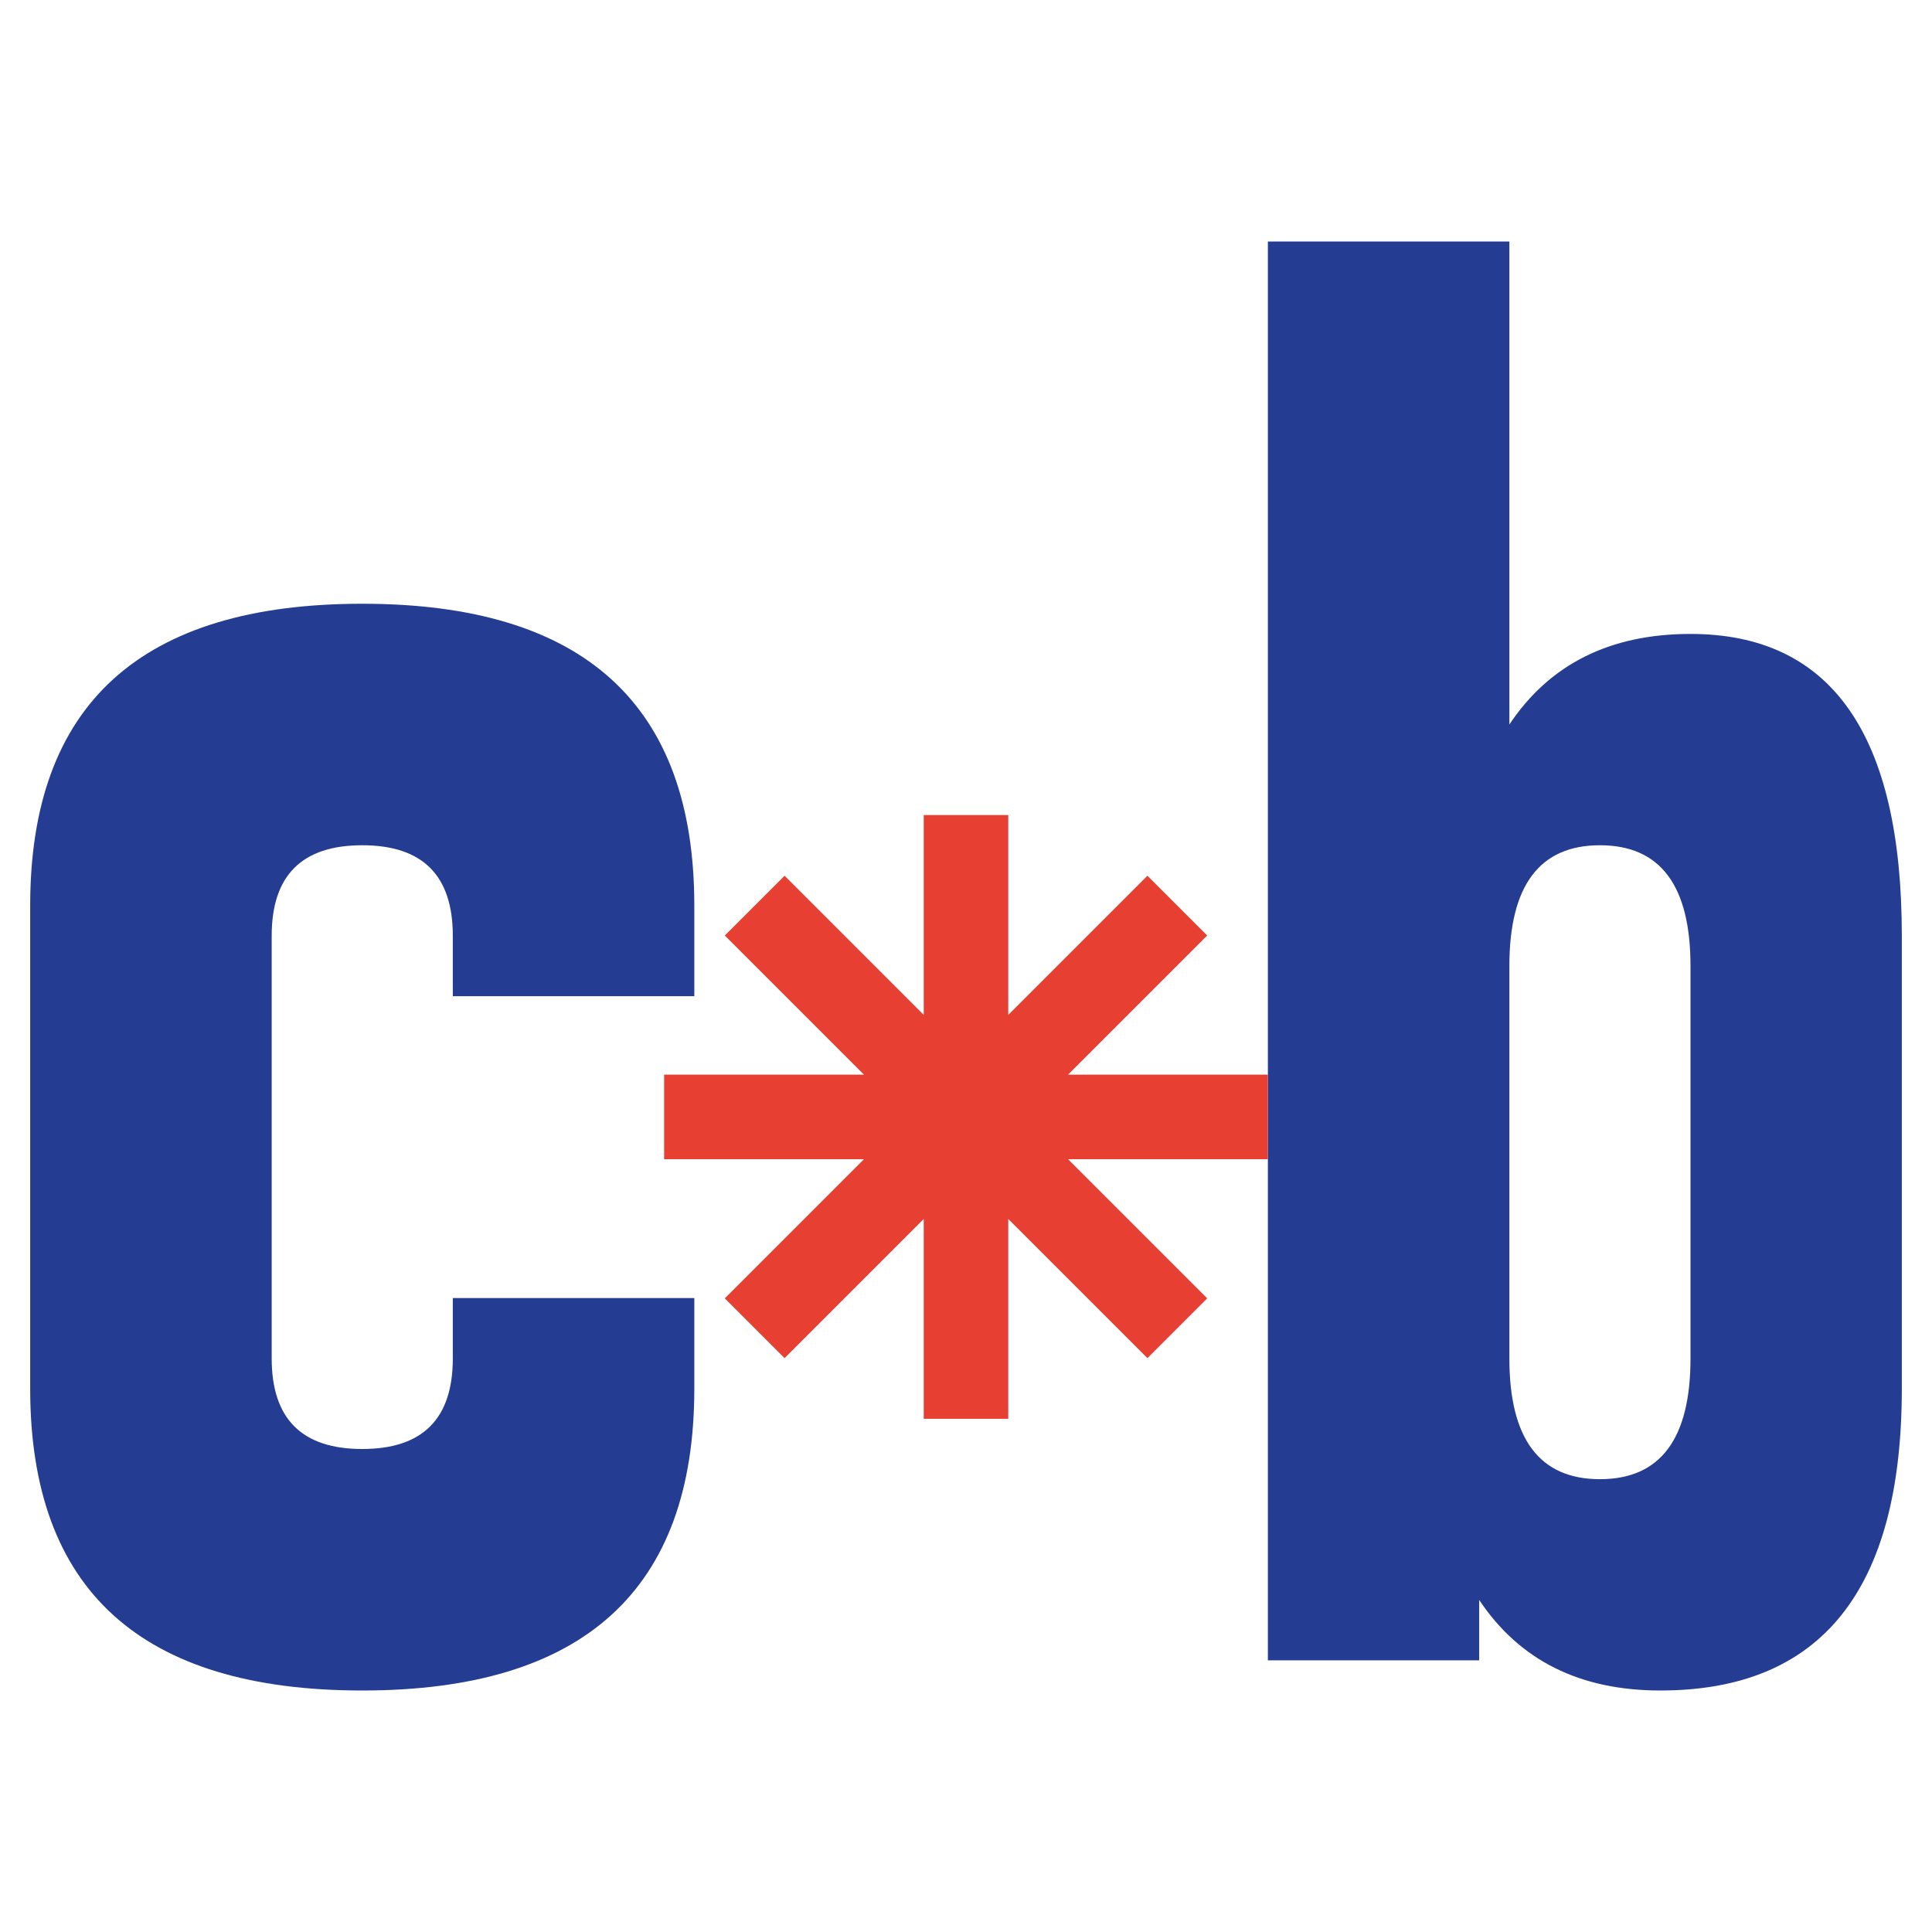
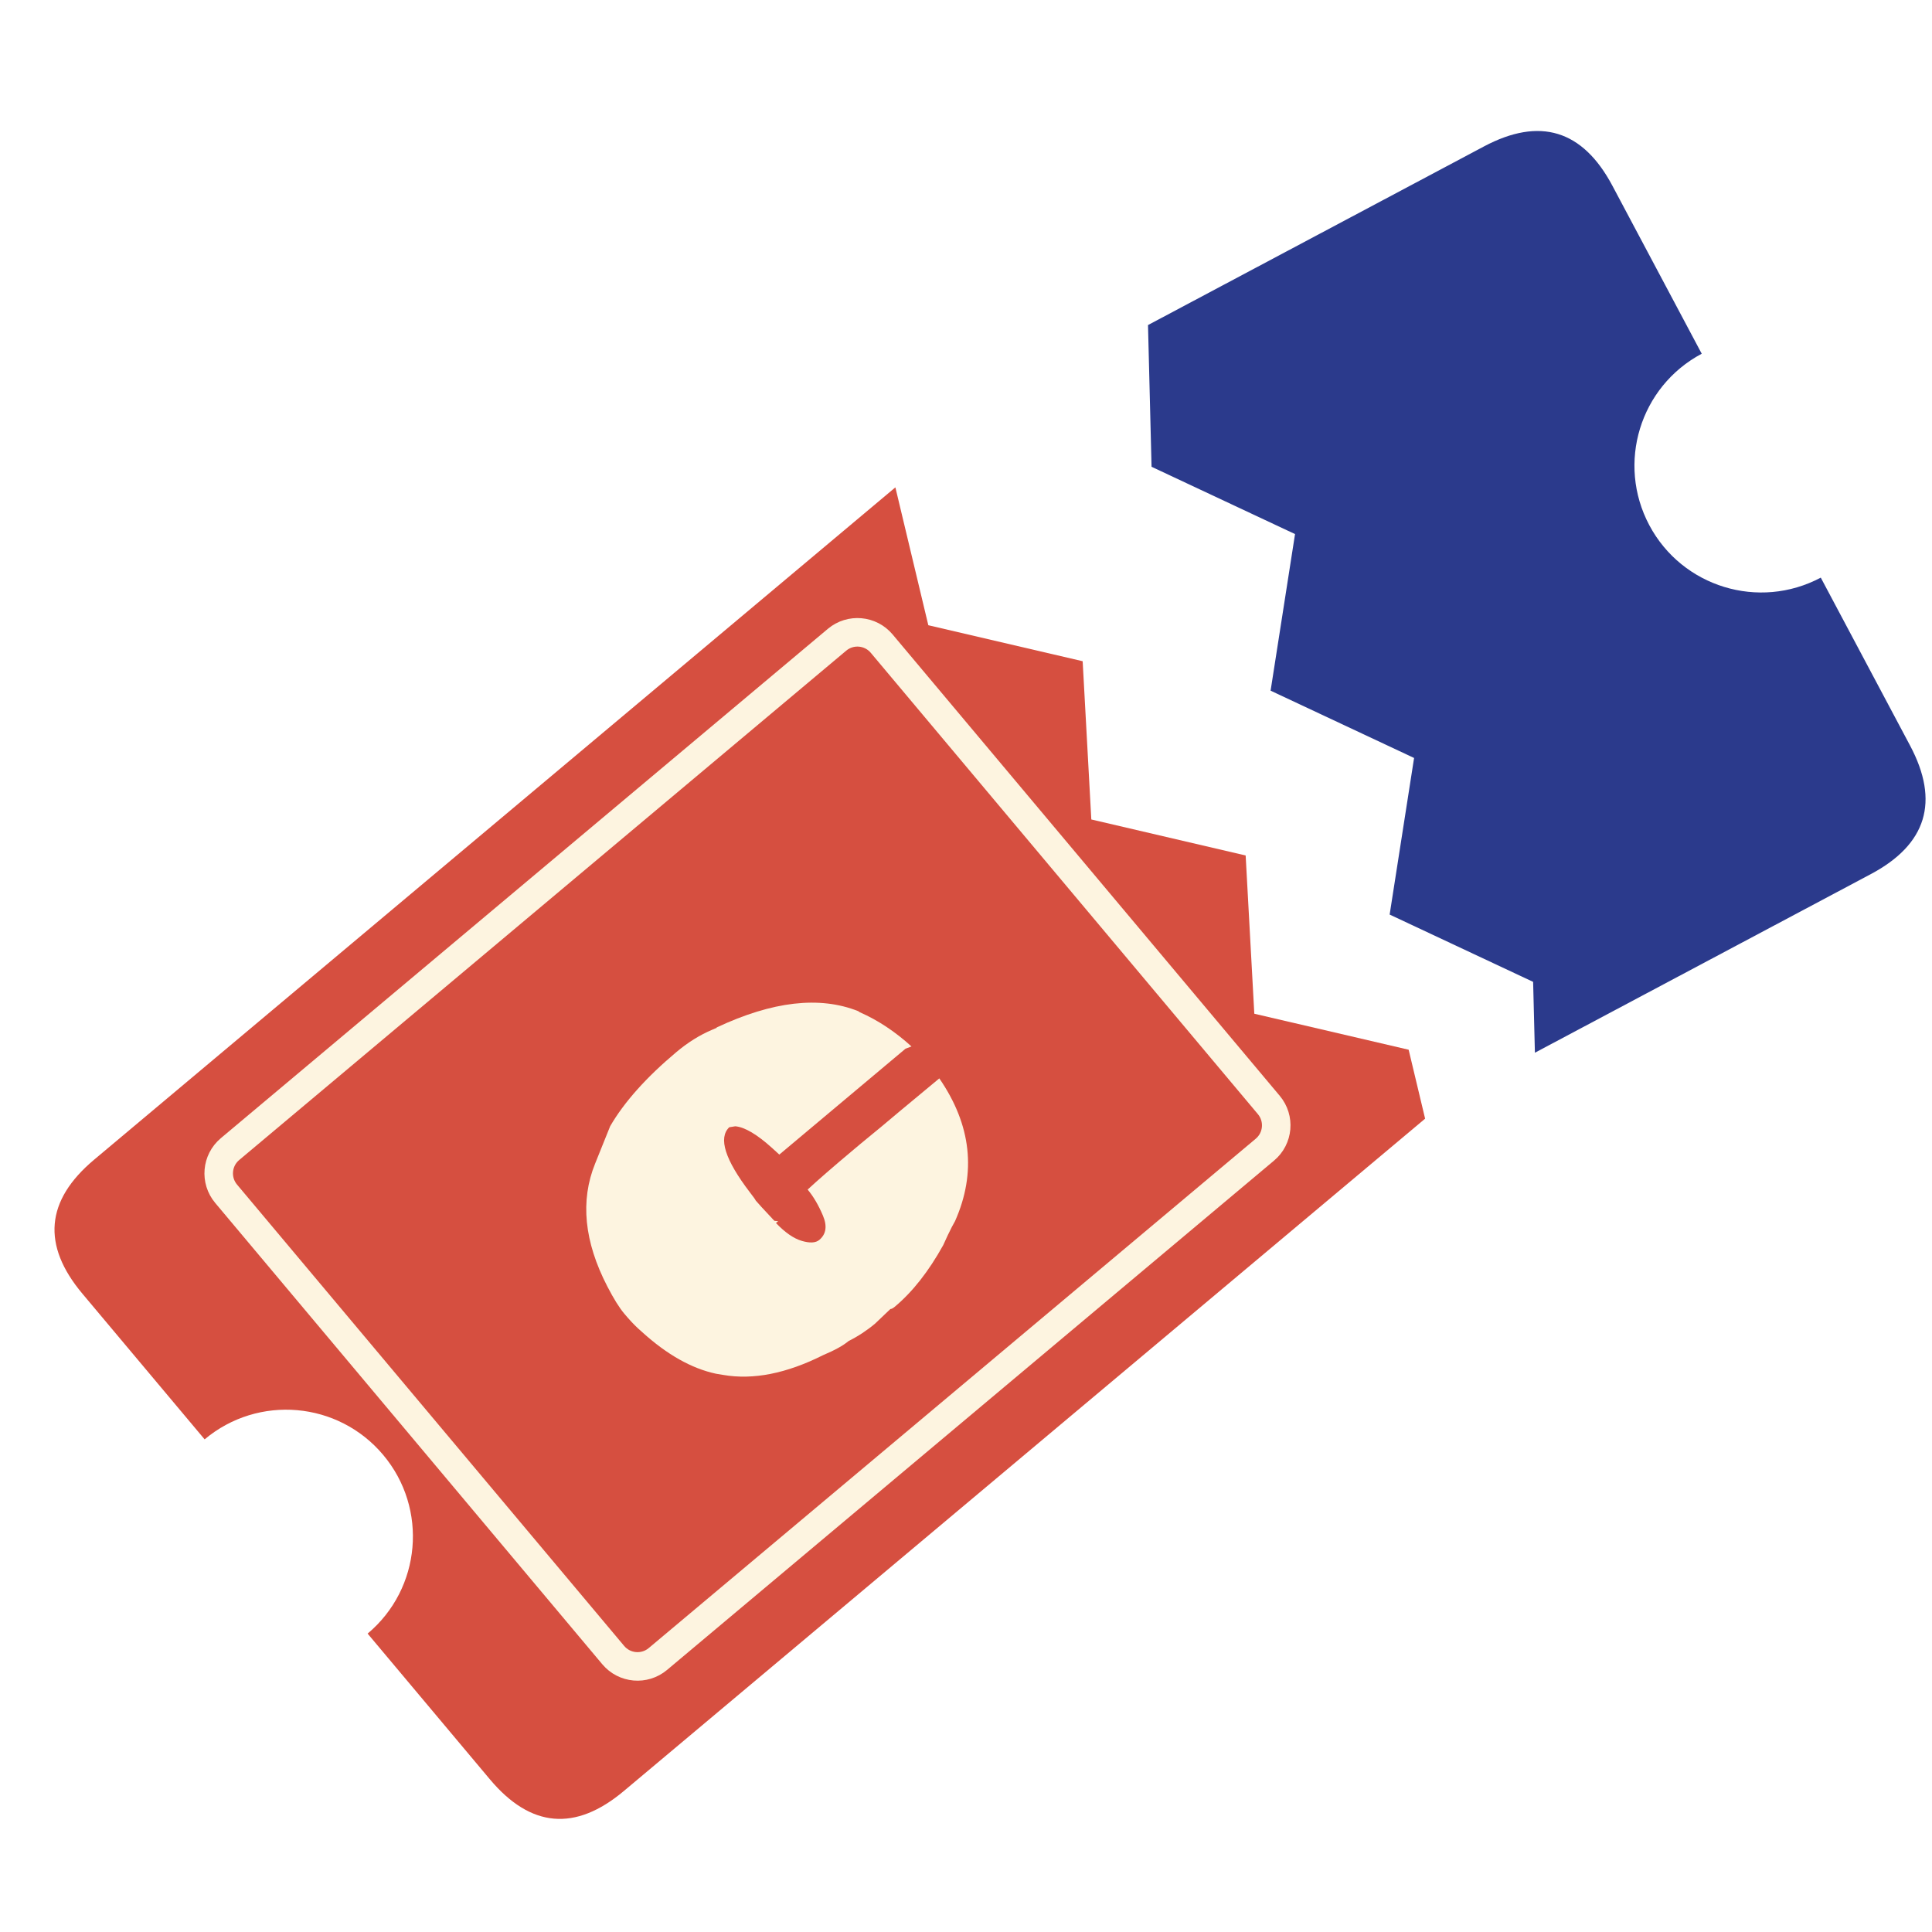
- <svg xmlns="http://www.w3.org/2000/svg" viewBox="0 0 64 64" role="img" aria-label="Cabaret">
-   <path fill="#243c91" d="M23 33h-8v-2q0-3-3-3t-3 3v14q0 3 3 3t3-3v-2h8v3q0 10-11 10T1 46V30q0-10 11-10t11 10z" />
-   <path fill="#243c91" fill-rule="evenodd" d="M42 8h8v16q2-3 6-3 7 0 7 10v15q0 10-8 10-4 0-6-3v2h-7zm8 24v13q0 4 3 4t3-4V32q0-4-3-4t-3 4z" />
-   <path fill="none" stroke="#e73f32" stroke-width="2.8" d="M32 27v20M22 37h20M25 30l14 14M25 44l14-14" />
+ <svg xmlns="http://www.w3.org/2000/svg" viewBox="0 0 64 64" width="64" height="64" role="img" aria-label="Cabaret">
+   <g transform="translate(32 32) rotate(-40) scale(1.05) translate(-28 -13)">
+     <path d="M3 0 H36 L34 4 L37 8 L34 12 L37 16 L34 20 L37 24 L36 26 H3 Q0 26 0 23 V17 A4 4 0 0 0 0 9 V3 Q0 0 3 0 Z" fill="#D64F40" />
+     <rect x="5.5" y="2.5" width="27" height="21" rx="1" fill="none" stroke="#FDF4E0" stroke-width="0.9" />
+     <path d="M19.216 19.757 18.552 19.799Q18.045 19.799 17.556 19.683Q17.224 19.683 16.659 19.508Q14.767 19.06 13.837 17.956L13.688 17.782Q12.965 16.852 12.75 15.283L12.725 15.109Q12.691 14.843 12.691 14.474Q12.691 14.104 12.833 13.474Q13.355 11.141 15.032 10.253L16.153 9.655Q17.398 9.207 19.257 9.207Q19.963 9.207 20.561 9.39L20.727 9.439Q20.718 9.439 20.718 9.431H20.735Q23.549 10.178 24.479 11.905L24.495 11.963Q24.91 12.801 25.051 13.839L24.86 13.772H19.664L19.623 13.465Q19.49 12.511 19.174 12.195L19.008 12.096Q18.278 12.146 18.187 14.088Q18.178 14.354 18.162 14.403L18.17 14.669L18.195 15.15Q18.195 15.208 18.203 15.275L18.286 15.358H18.195Q18.236 15.98 18.456 16.312Q18.676 16.645 18.9 16.645Q19.324 16.645 19.481 16.13Q19.639 15.615 19.639 15.192Q20.278 15.159 21.565 15.159H21.88L22.677 15.167H23.474L25.076 15.175Q24.819 17.84 22.561 18.944Q22.395 19.002 22.104 19.135L21.789 19.284Q20.469 19.791 19.374 19.791Q19.257 19.791 19.216 19.757Z" fill="#FDF4E0" />
+     <g transform="rotate(12 48 13) translate(2 2)">
+       <path d="M41 0 L39 4 L42 8 L39 12 L42 16 L39 20 L42 24 L41 26 H53 Q56 26 56 23 V17 A4 4 0 0 1 56 9 V3 Q56 0 53 0 Z" fill="#2B3A8C" />
+     </g>
+   </g>
</svg>
